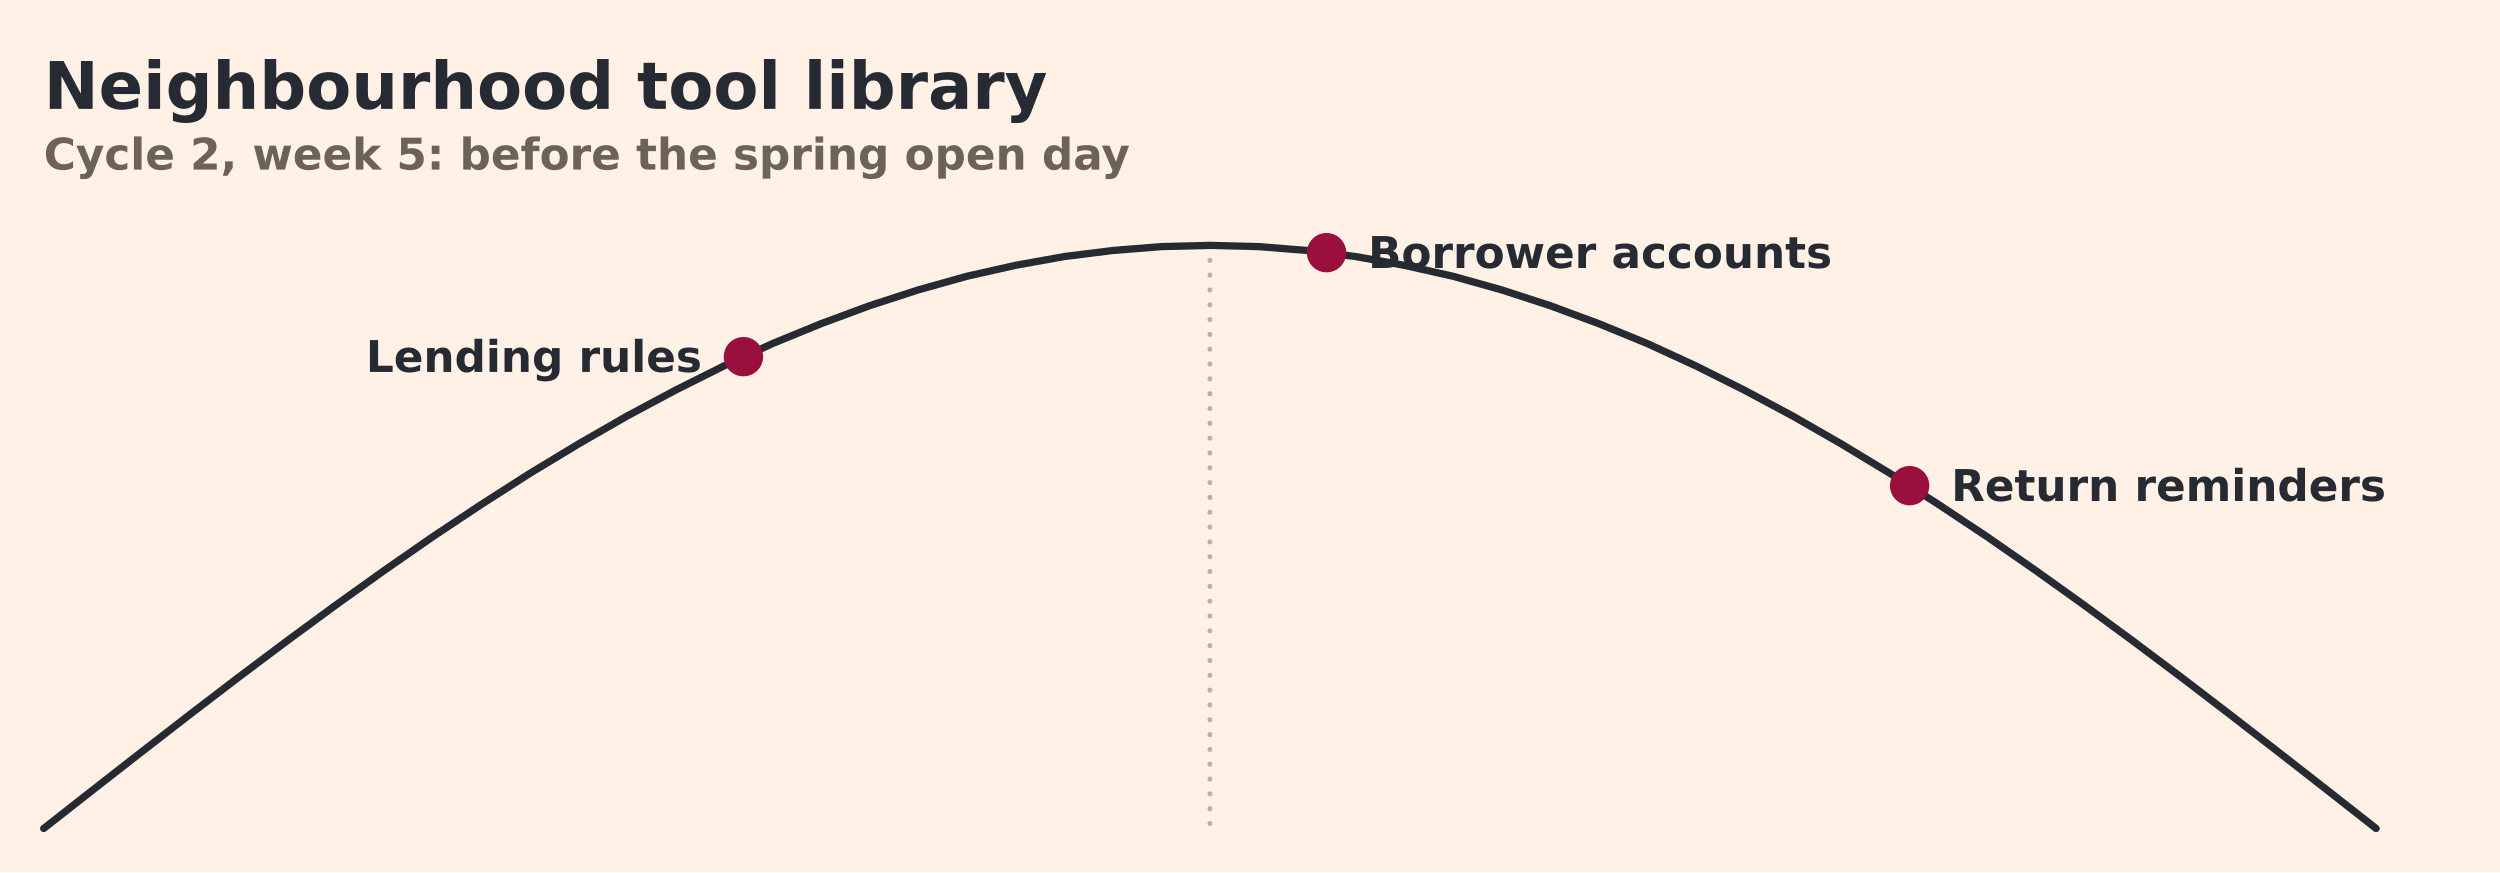
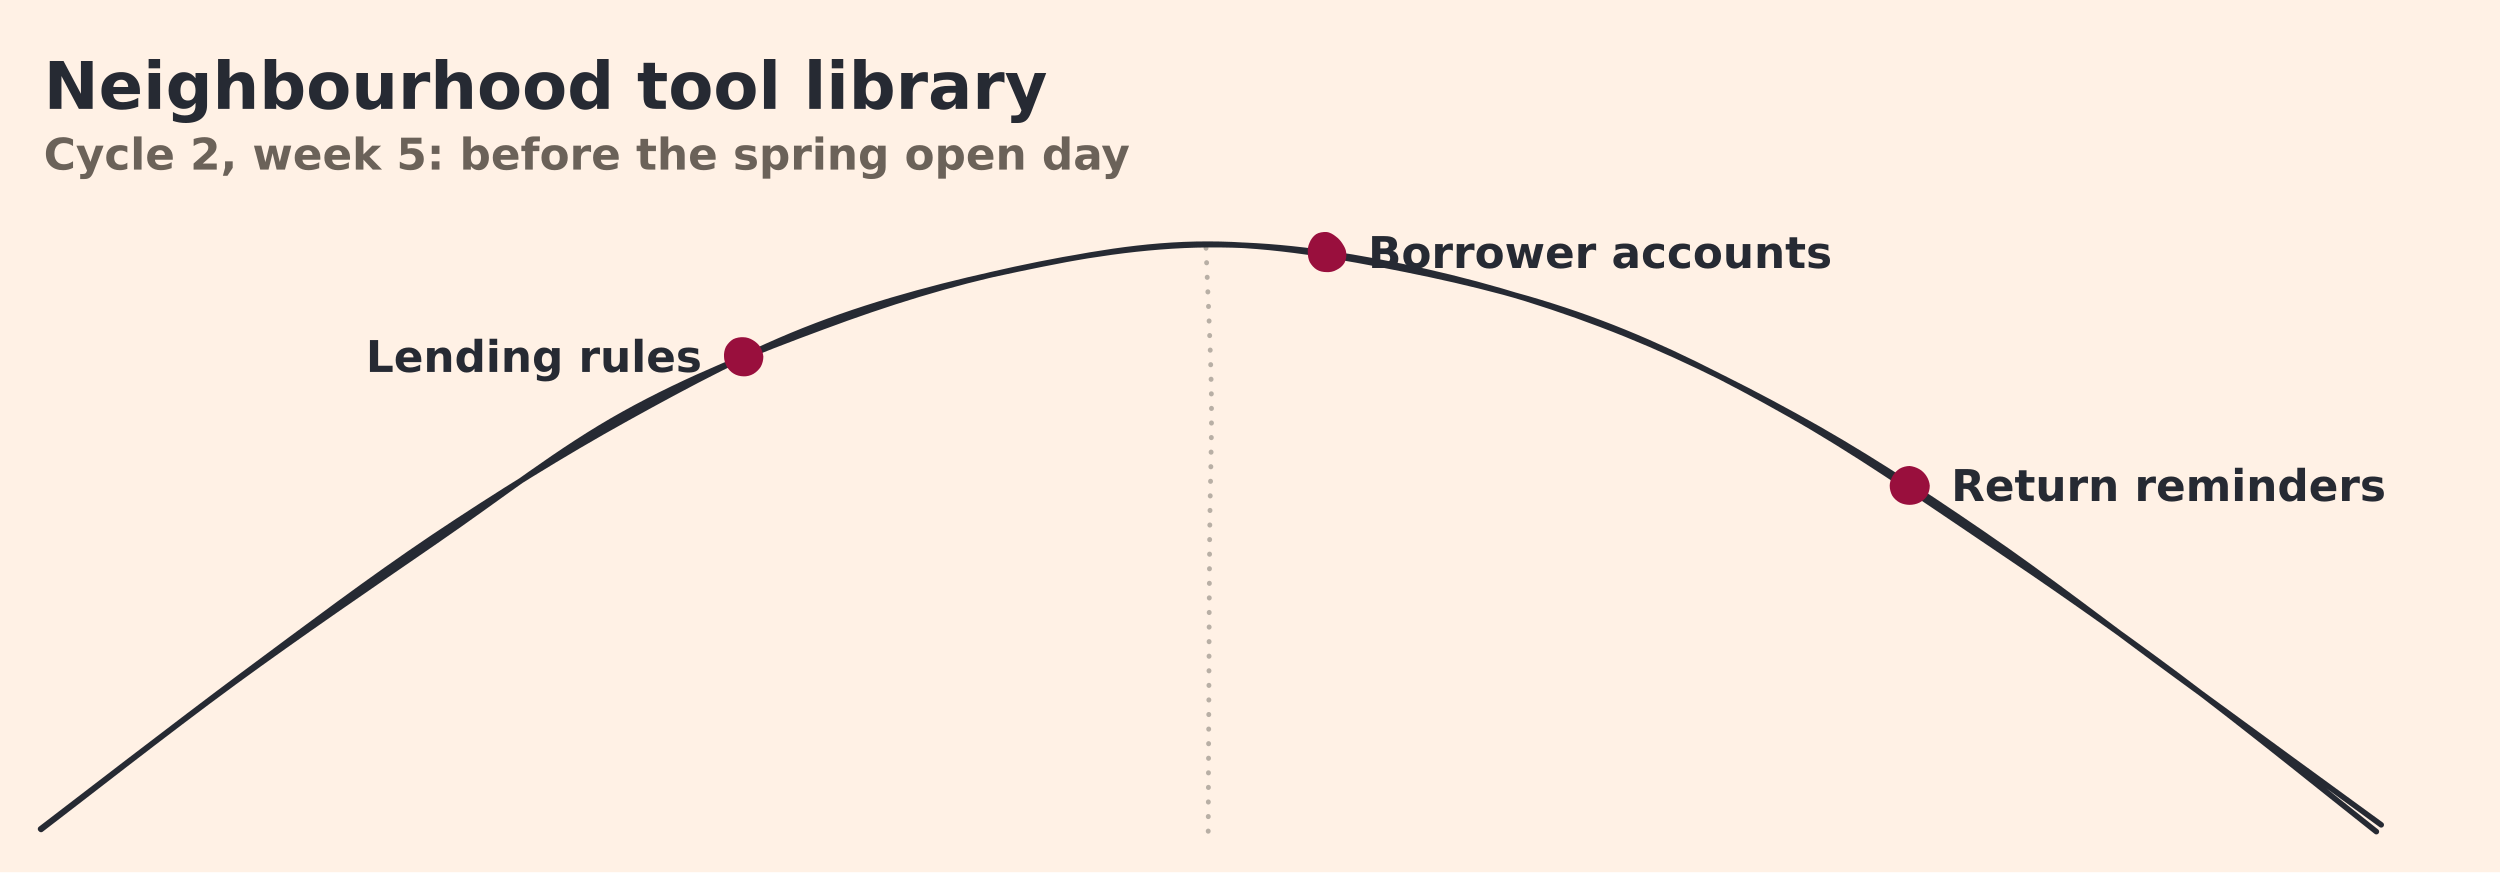
<svg xmlns="http://www.w3.org/2000/svg" viewBox="-18.0 -341.0 1029.0 359.0" width="1029.0" height="359.0" role="img">
  <rect x="-18.0" y="-341.0" width="1029.0" height="359.0" fill="#fff1e5" />
-   <line x1="480.0" y1="-240.0" x2="480.0" y2="0.0" stroke="#b8afa5" stroke-width="2.0" stroke-linecap="round" stroke-dasharray="0.1 6.0" />
-   <path d="M0.0,0.0 L20.0,-15.7 L40.0,-31.3 L60.0,-46.8 L80.0,-62.1 L100.0,-77.1 L120.0,-91.8 L140.0,-106.1 L160.0,-120.0 L180.0,-133.3 L200.0,-146.1 L220.0,-158.2 L240.0,-169.7 L260.0,-180.4 L280.0,-190.4 L300.0,-199.6 L320.0,-207.8 L340.0,-215.2 L360.0,-221.7 L380.0,-227.3 L400.0,-231.8 L420.0,-235.4 L440.0,-237.9 L460.0,-239.5 L480.0,-240.0 L500.0,-239.5 L520.0,-237.9 L540.0,-235.4 L560.0,-231.8 L580.0,-227.3 L600.0,-221.7 L620.0,-215.2 L640.0,-207.8 L660.0,-199.6 L680.0,-190.4 L700.0,-180.4 L720.0,-169.7 L740.0,-158.2 L760.0,-146.1 L780.0,-133.3 L800.0,-120.0 L820.0,-106.1 L840.0,-91.8 L860.0,-77.1 L880.0,-62.1 L900.0,-46.8 L920.0,-31.3 L940.0,-15.7 L960.0,0.0" fill="none" stroke="#262a33" stroke-width="3.0" stroke-linecap="round" stroke-linejoin="round" />
+   <path d="M478.4,-238.9 C478.7,-228.8 480.4,-198.2 480.6,-178.4 C480.9,-158.6 480.0,-140.0 479.9,-120.2 C479.7,-100.4 479.7,-79.8 479.6,-59.5 C479.5,-39.2 479.3,-8.5 479.3,1.7" fill="none" stroke="#b8afa5" stroke-width="2.0" stroke-linecap="round" stroke-dasharray="0.1 5.9" />
+   <path d="M-1.3,0.2 C12.6,-10.4 55.2,-43.3 82.1,-63.3 C109.1,-83.3 134.2,-102.3 160.4,-119.9 C186.7,-137.5 213.7,-154.3 239.9,-168.8 C266.1,-183.3 291.1,-196.7 317.9,-206.9 C344.8,-217.2 374.2,-224.7 401.0,-230.3 C427.9,-235.9 452.6,-240.5 479.2,-240.5 C505.8,-240.5 533.8,-235.5 560.7,-230.1 C587.6,-224.7 614.4,-218.0 640.7,-208.1 C667.0,-198.2 692.2,-185.4 718.4,-170.6 C744.7,-155.8 771.4,-137.3 798.1,-119.3 C824.8,-101.4 851.4,-82.9 878.4,-62.8 C905.4,-42.7 946.4,-9.4 960.1,1.3 M-1.1,0.4 C12.2,-9.7 51.3,-40.4 78.4,-60.2 C105.5,-80.0 134.8,-100.0 161.5,-118.4 C188.3,-136.8 212.3,-155.9 238.8,-170.6 C265.2,-185.3 293.6,-196.5 320.4,-206.4 C347.2,-216.4 373.2,-224.5 399.7,-230.1 C426.2,-235.8 452.9,-240.1 479.3,-240.3 C505.8,-240.5 531.6,-236.9 558.5,-231.4 C585.5,-225.9 614.2,-217.7 641.2,-207.4 C668.2,-197.2 694.5,-184.3 720.7,-169.9 C746.9,-155.6 771.9,-139.2 798.2,-121.2 C824.6,-103.2 851.6,-82.1 878.9,-62.2 C906.2,-42.2 948.2,-11.6 962.1,-1.5" fill="none" stroke="#262a33" stroke-width="2.3" stroke-linecap="round" stroke-linejoin="round" />
  <g class="scope">
-     <circle cx="288.0" cy="-194.2" r="8.1" fill="#990f3d" />
+     <path d="M296.2,-194.2 C296.2,-192.8 295.8,-191.2 295.1,-190.0 C294.4,-188.9 293.3,-187.8 292.1,-187.1 C290.9,-186.4 289.3,-186.0 288.0,-186.1 C286.7,-186.1 285.1,-186.5 284.0,-187.2 C282.8,-187.9 281.8,-189.0 281.1,-190.2 C280.5,-191.4 280.0,-192.8 280.0,-194.2 C279.9,-195.5 280.2,-197.1 280.8,-198.3 C281.5,-199.5 282.6,-200.7 283.8,-201.4 C285.0,-202.0 286.7,-202.3 288.0,-202.2 C289.3,-202.2 290.8,-201.7 291.9,-201.0 C293.1,-200.3 294.2,-199.3 294.9,-198.2 C295.6,-197.0 296.1,-195.5 296.2,-194.2 Z" fill="#990f3d" />
    <text text-anchor="end" font-family="'Atkinson Hyperlegible Next', Avenir, 'Segoe UI', Seravek, Ubuntu, Calibri, 'DejaVu Sans', sans-serif" font-size="18.0" font-weight="600" fill="#262a33">
      <tspan x="270.9" y="-187.9">Lending rules</tspan>
    </text>
  </g>
  <g class="scope">
-     <circle cx="528.0" cy="-237.0" r="8.1" fill="#990f3d" />
+     <path d="M536.1,-237.0 C536.3,-235.7 536.0,-234.0 535.4,-232.8 C534.7,-231.6 533.4,-230.5 532.1,-229.9 C530.9,-229.2 529.4,-228.9 528.0,-229.0 C526.6,-229.0 525.1,-229.3 524.0,-230.0 C522.8,-230.7 521.8,-231.9 521.1,-233.1 C520.5,-234.3 520.3,-235.7 520.3,-237.0 C520.2,-238.4 520.4,-239.9 521.0,-241.1 C521.5,-242.4 522.5,-243.8 523.7,-244.6 C524.8,-245.3 526.6,-245.6 528.0,-245.5 C529.4,-245.4 530.8,-244.5 531.8,-243.7 C532.9,-242.9 533.8,-241.9 534.5,-240.8 C535.2,-239.7 536.0,-238.4 536.1,-237.0 Z" fill="#990f3d" />
    <text text-anchor="start" font-family="'Atkinson Hyperlegible Next', Avenir, 'Segoe UI', Seravek, Ubuntu, Calibri, 'DejaVu Sans', sans-serif" font-size="18.0" font-weight="600" fill="#262a33">
      <tspan x="545.1" y="-230.7">Borrower accounts</tspan>
    </text>
  </g>
  <g class="scope">
-     <circle cx="768.0" cy="-141.1" r="8.1" fill="#990f3d" />
+     <path d="M776.3,-141.1 C776.3,-139.7 775.9,-138.1 775.2,-136.9 C774.5,-135.8 773.2,-134.7 772.0,-134.1 C770.8,-133.5 769.3,-133.2 768.0,-133.2 C766.7,-133.2 765.2,-133.5 764.0,-134.1 C762.8,-134.7 761.6,-135.8 760.9,-136.9 C760.2,-138.1 759.8,-139.7 759.8,-141.1 C759.8,-142.4 760.3,-143.9 761.0,-145.1 C761.7,-146.3 762.8,-147.4 763.9,-148.1 C765.1,-148.8 766.7,-149.2 768.0,-149.2 C769.3,-149.1 770.8,-148.6 772.0,-147.9 C773.1,-147.3 774.2,-146.2 774.9,-145.1 C775.7,-143.9 776.2,-142.4 776.3,-141.1 Z" fill="#990f3d" />
    <text text-anchor="start" font-family="'Atkinson Hyperlegible Next', Avenir, 'Segoe UI', Seravek, Ubuntu, Calibri, 'DejaVu Sans', sans-serif" font-size="18.0" font-weight="600" fill="#262a33">
      <tspan x="785.1" y="-134.8">Return reminders</tspan>
    </text>
  </g>
  <text text-anchor="start" font-family="'Atkinson Hyperlegible Next', Avenir, 'Segoe UI', Seravek, Ubuntu, Calibri, 'DejaVu Sans', sans-serif" font-size="27.0" font-weight="700" fill="#262a33">
    <tspan x="0.0" y="-296.2">Neighbourhood tool library</tspan>
  </text>
  <text text-anchor="start" font-family="'Atkinson Hyperlegible Next', Avenir, 'Segoe UI', Seravek, Ubuntu, Calibri, 'DejaVu Sans', sans-serif" font-size="18.0" font-weight="600" fill="#6b6259">
    <tspan x="0.0" y="-271.2">Cycle 2, week 5: before the spring open day</tspan>
  </text>
</svg>
